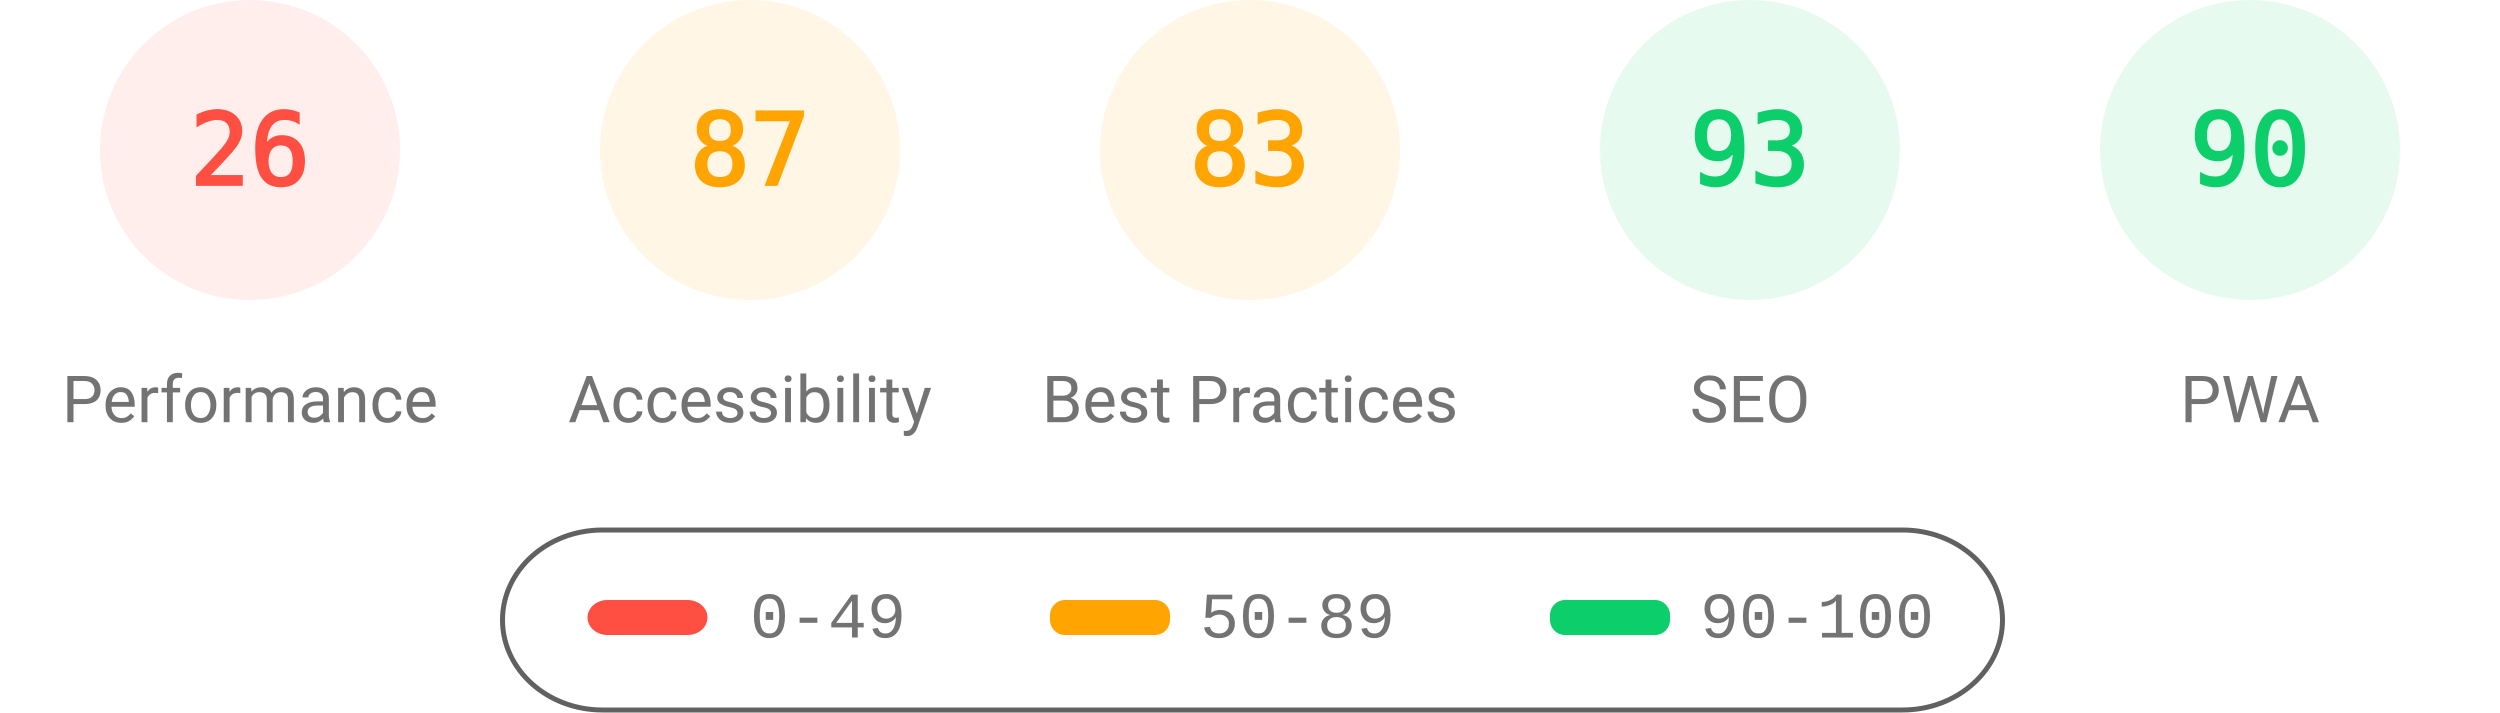
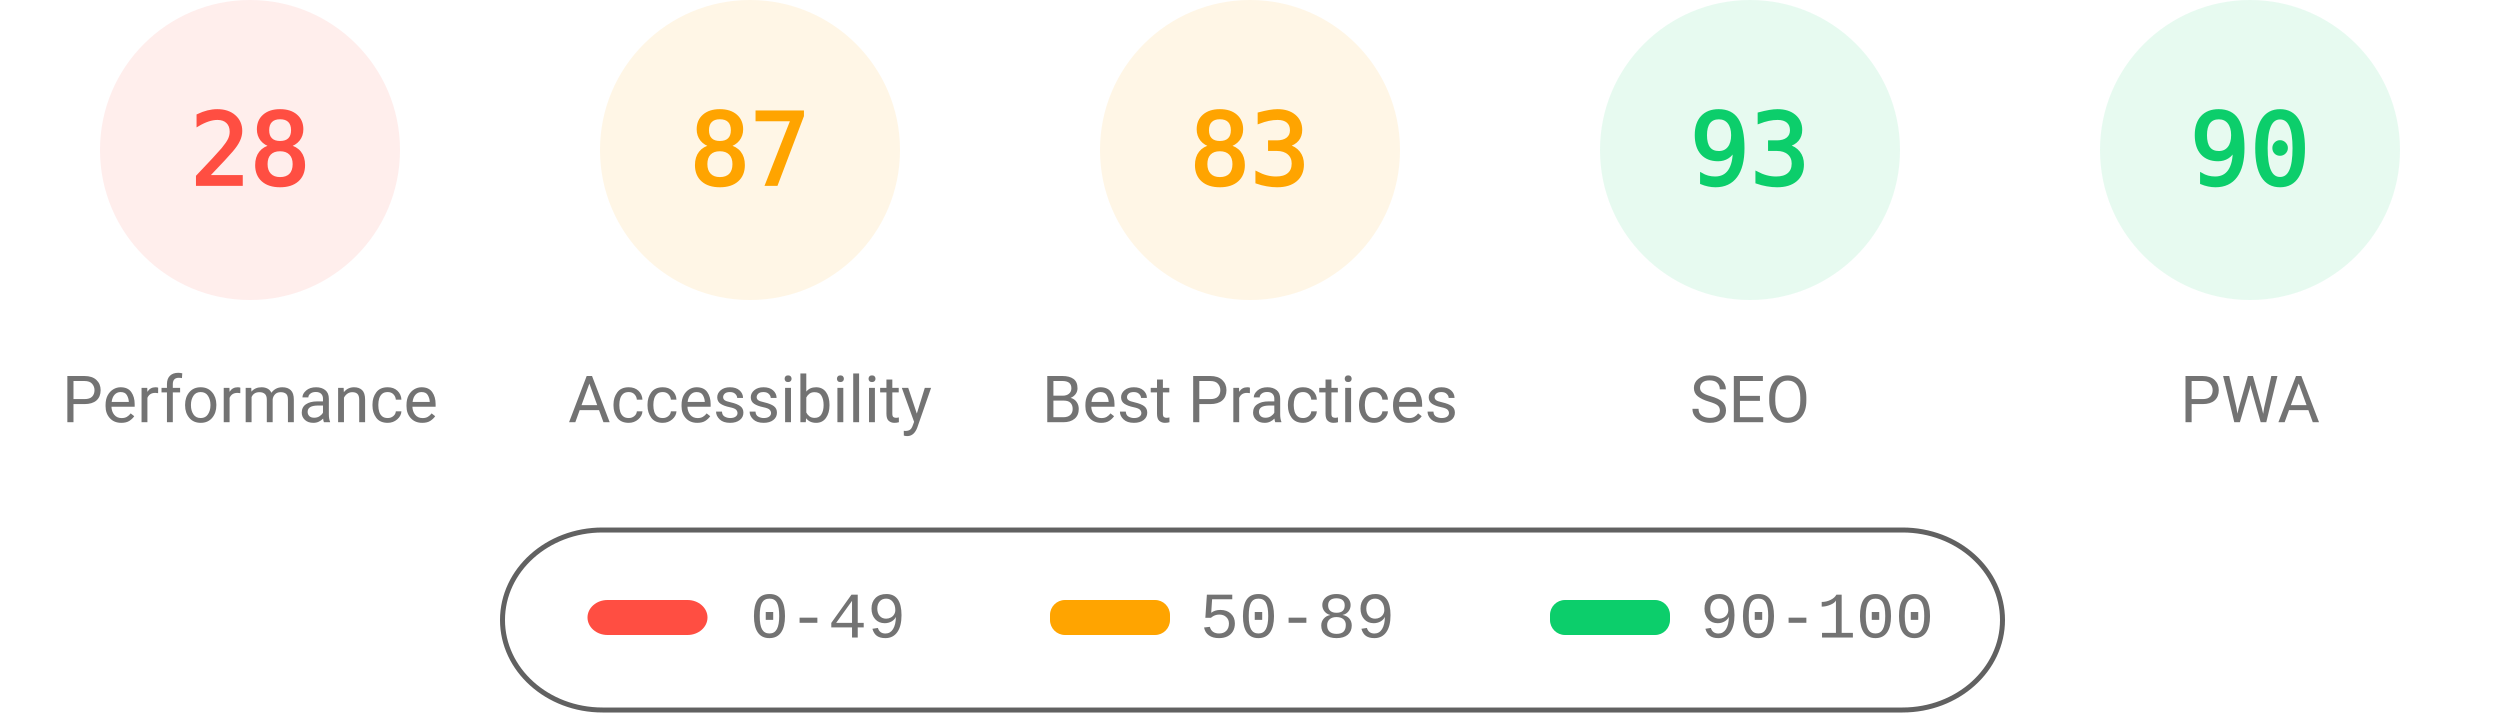
<svg xmlns="http://www.w3.org/2000/svg" fill="none" width="1000" height="285">
  <style>.gauge-base{opacity:.1}.gauge-arc{fill:none;animation-delay:250ms;stroke-linecap:round;transform:rotate(-90deg);transform-origin:100px 60px;animation:load-gauge 1s ease forwards}.guage-text{font-size:40px;font-family:monospace;text-align:center}.guage-red{color:#ff4e42;fill:#ff4e42;stroke:#ff4e42}.guage-orange{color:#ffa400;fill:#ffa400;stroke:#ffa400}.guage-green{color:#0cce6b;fill:#0cce6b;stroke:#0cce6b}.guage-undefined{color:#5c5c5c;fill:#5c5c5c;stroke:#5c5c5c}.guage-title{color:#737373;fill:#737373;stroke:none;font-size:26px;line-height:26px;font-family:Roboto,Halvetica,Arial,sans-serif}@keyframes load-gauge{from{stroke-dasharray:0 352.858}}</style>
  <svg class="guage-div guage-perf guage-red" viewBox="0 0 200 200" width="200" height="200">
    <circle class="gauge-base" r="56" cx="100" cy="60" stroke-width="8" />
-     <circle class="gauge-arc guage-arc-1" r="56" cx="100" cy="60" stroke-width="8" style="stroke-dasharray:91.483,351.858" />
-     <text class="guage-text" x="100" y="60" alignment-baseline="central" dominant-baseline="central" text-anchor="middle">26</text>
+     <circle class="gauge-arc guage-arc-1" r="56" cx="100" cy="60" stroke-width="8" style="stroke-dasharray:98.52,351.858" />
+     <text class="guage-text" x="100" y="60" alignment-baseline="central" dominant-baseline="central" text-anchor="middle">28</text>
    <text class="guage-title" x="100" y="160" alignment-baseline="central" dominant-baseline="central" text-anchor="middle">Performance</text>
  </svg>
  <svg class="guage-div guage-acc guage-orange" viewBox="0 0 200 200" width="200" height="200" x="200">
    <circle class="gauge-base" r="56" cx="100" cy="60" stroke-width="8" />
    <circle class="gauge-arc guage-arc-2" r="56" cx="100" cy="60" stroke-width="8" style="stroke-dasharray:306.116,351.858" />
    <text class="guage-text" x="100" y="60" alignment-baseline="central" dominant-baseline="central" text-anchor="middle">87</text>
    <text class="guage-title" x="100" y="160" alignment-baseline="central" dominant-baseline="central" text-anchor="middle">Accessibility</text>
  </svg>
  <svg class="guage-div guage-best guage-orange" viewBox="0 0 200 200" width="200" height="200" x="400">
    <circle class="gauge-base" r="56" cx="100" cy="60" stroke-width="8" />
    <circle class="gauge-arc guage-arc-3" r="56" cx="100" cy="60" stroke-width="8" style="stroke-dasharray:292.042,351.858" />
    <text class="guage-text" x="100" y="60" alignment-baseline="central" dominant-baseline="central" text-anchor="middle">83</text>
    <text class="guage-title" x="100" y="160" alignment-baseline="central" dominant-baseline="central" text-anchor="middle">Best Practices</text>
  </svg>
  <svg class="guage-div guage-seo guage-green" viewBox="0 0 200 200" width="200" height="200" x="600">
    <circle class="gauge-base" r="56" cx="100" cy="60" stroke-width="8" />
    <circle class="gauge-arc guage-arc-4" r="56" cx="100" cy="60" stroke-width="8" style="stroke-dasharray:327.228,351.858" />
    <text class="guage-text" x="100" y="60" alignment-baseline="central" dominant-baseline="central" text-anchor="middle">93</text>
    <text class="guage-title" x="100" y="160" alignment-baseline="central" dominant-baseline="central" text-anchor="middle">SEO</text>
  </svg>
  <svg class="guage-div guage-pwa guage-green" viewBox="0 0 200 200" width="200" height="200" x="800">
    <circle class="gauge-base" r="56" cx="100" cy="60" stroke-width="8" />
    <circle class="gauge-arc guage-arc-4" r="56" cx="100" cy="60" stroke-width="8" style="stroke-dasharray:316.672,351.858" />
    <text class="guage-text" x="100" y="60" alignment-baseline="central" dominant-baseline="central" text-anchor="middle">90</text>
    <text class="guage-title" x="100" y="160" alignment-baseline="central" dominant-baseline="central" text-anchor="middle">PWA</text>
  </svg>
  <svg width="604" height="76" x="200" y="210">
    <path fill="none" id="canvas_background" d="M-1-1h604v80H-1z" />
    <rect fill-opacity="0" stroke="#616161" stroke-width="2" rx="40" id="svg_2" height="72" width="600" y="2" x="1" fill="#000" />
    <rect stroke="#000" rx="8" id="svg_3" height="14" width="48" y="30" x="35" stroke-opacity="null" stroke-width="0" fill="#ff4e42" />
    <rect stroke="#000" rx="6" id="svg_4" height="14" width="48" y="30" x="220" stroke-opacity="null" stroke-width="0" fill="#ffa400" />
    <rect stroke="#000" rx="6" id="svg_5" height="14" width="48" y="30" x="420" stroke-opacity="null" stroke-width="0" fill="#0cce6b" />
    <text xml:space="preserve" text-anchor="start" font-family="'Courier New', Courier, monospace" font-size="26" id="svg_6" y="45" x="100" stroke-opacity="null" stroke-width="0" stroke="#000" fill="#737373">0-49</text>
    <text xml:space="preserve" text-anchor="start" font-family="'Courier New', Courier, monospace" font-size="26" id="svg_7" y="45" x="280" stroke-opacity="null" stroke-width="0" stroke="#000" fill="#737373">50-89</text>
    <text xml:space="preserve" text-anchor="start" font-family="'Courier New', Courier, monospace" font-size="26" id="svg_8" y="45" x="480" stroke-opacity="null" stroke-width="0" stroke="#000" fill="#737373">90-100</text>
  </svg>
</svg>
